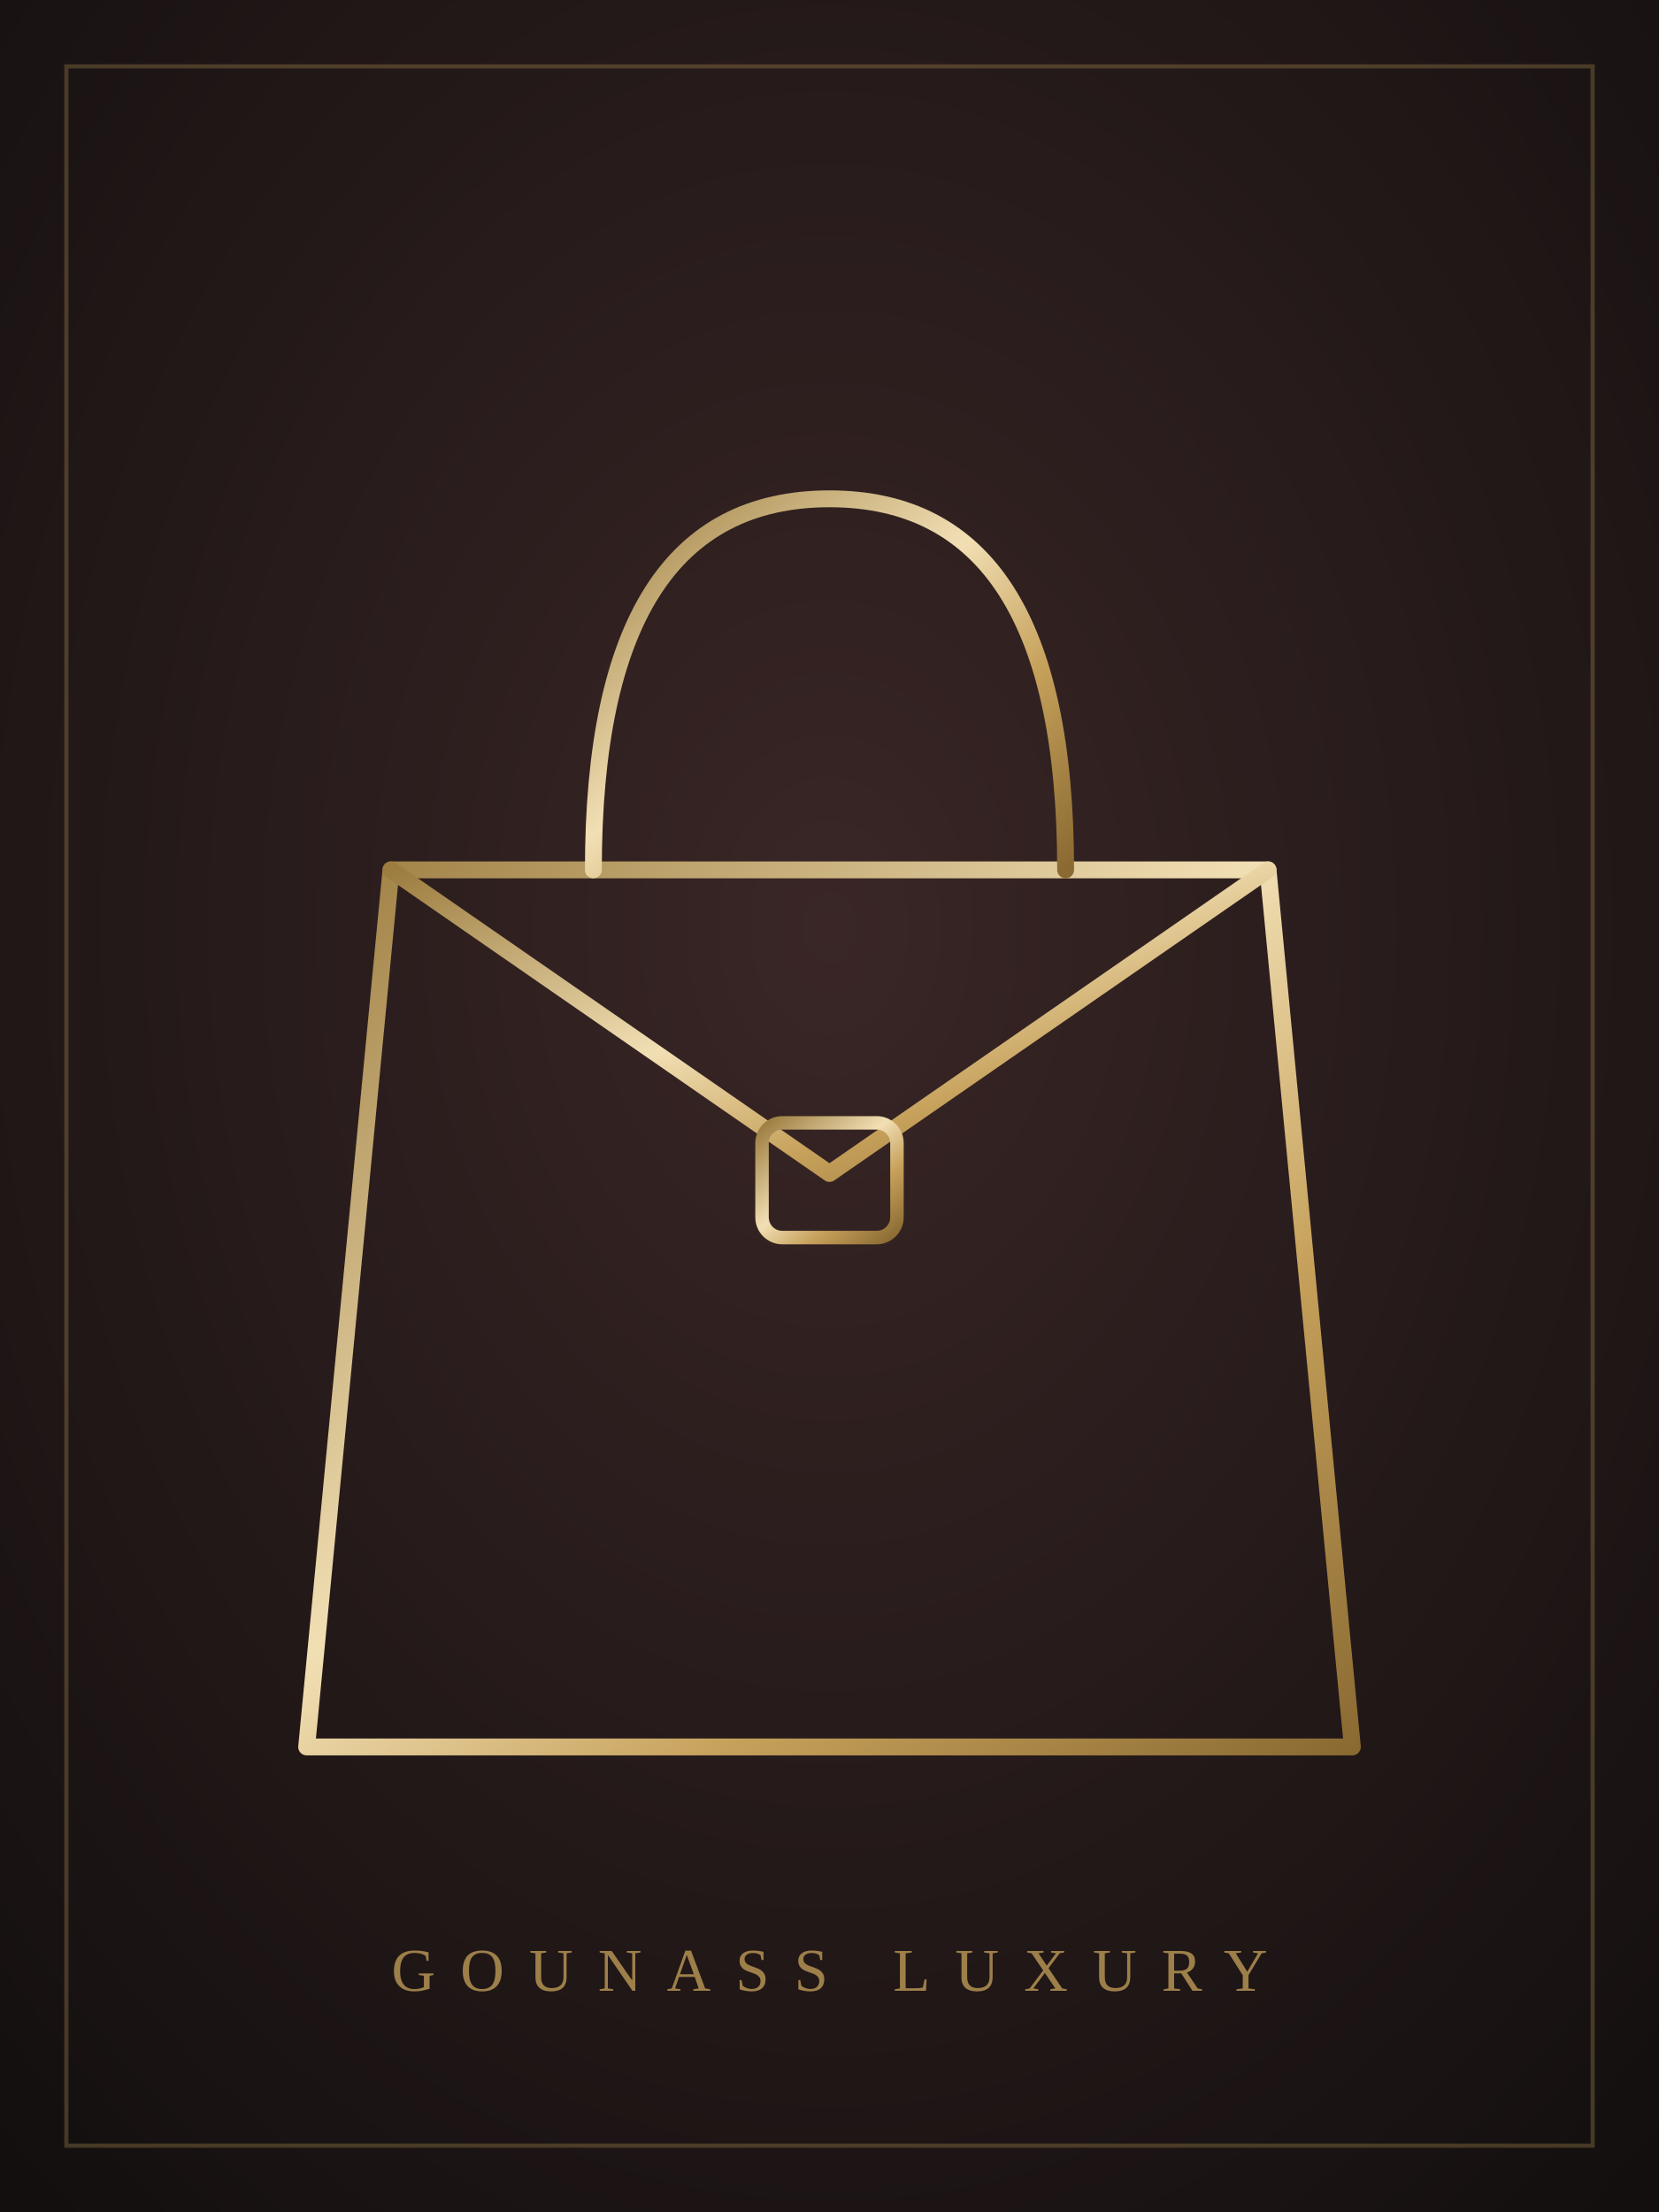
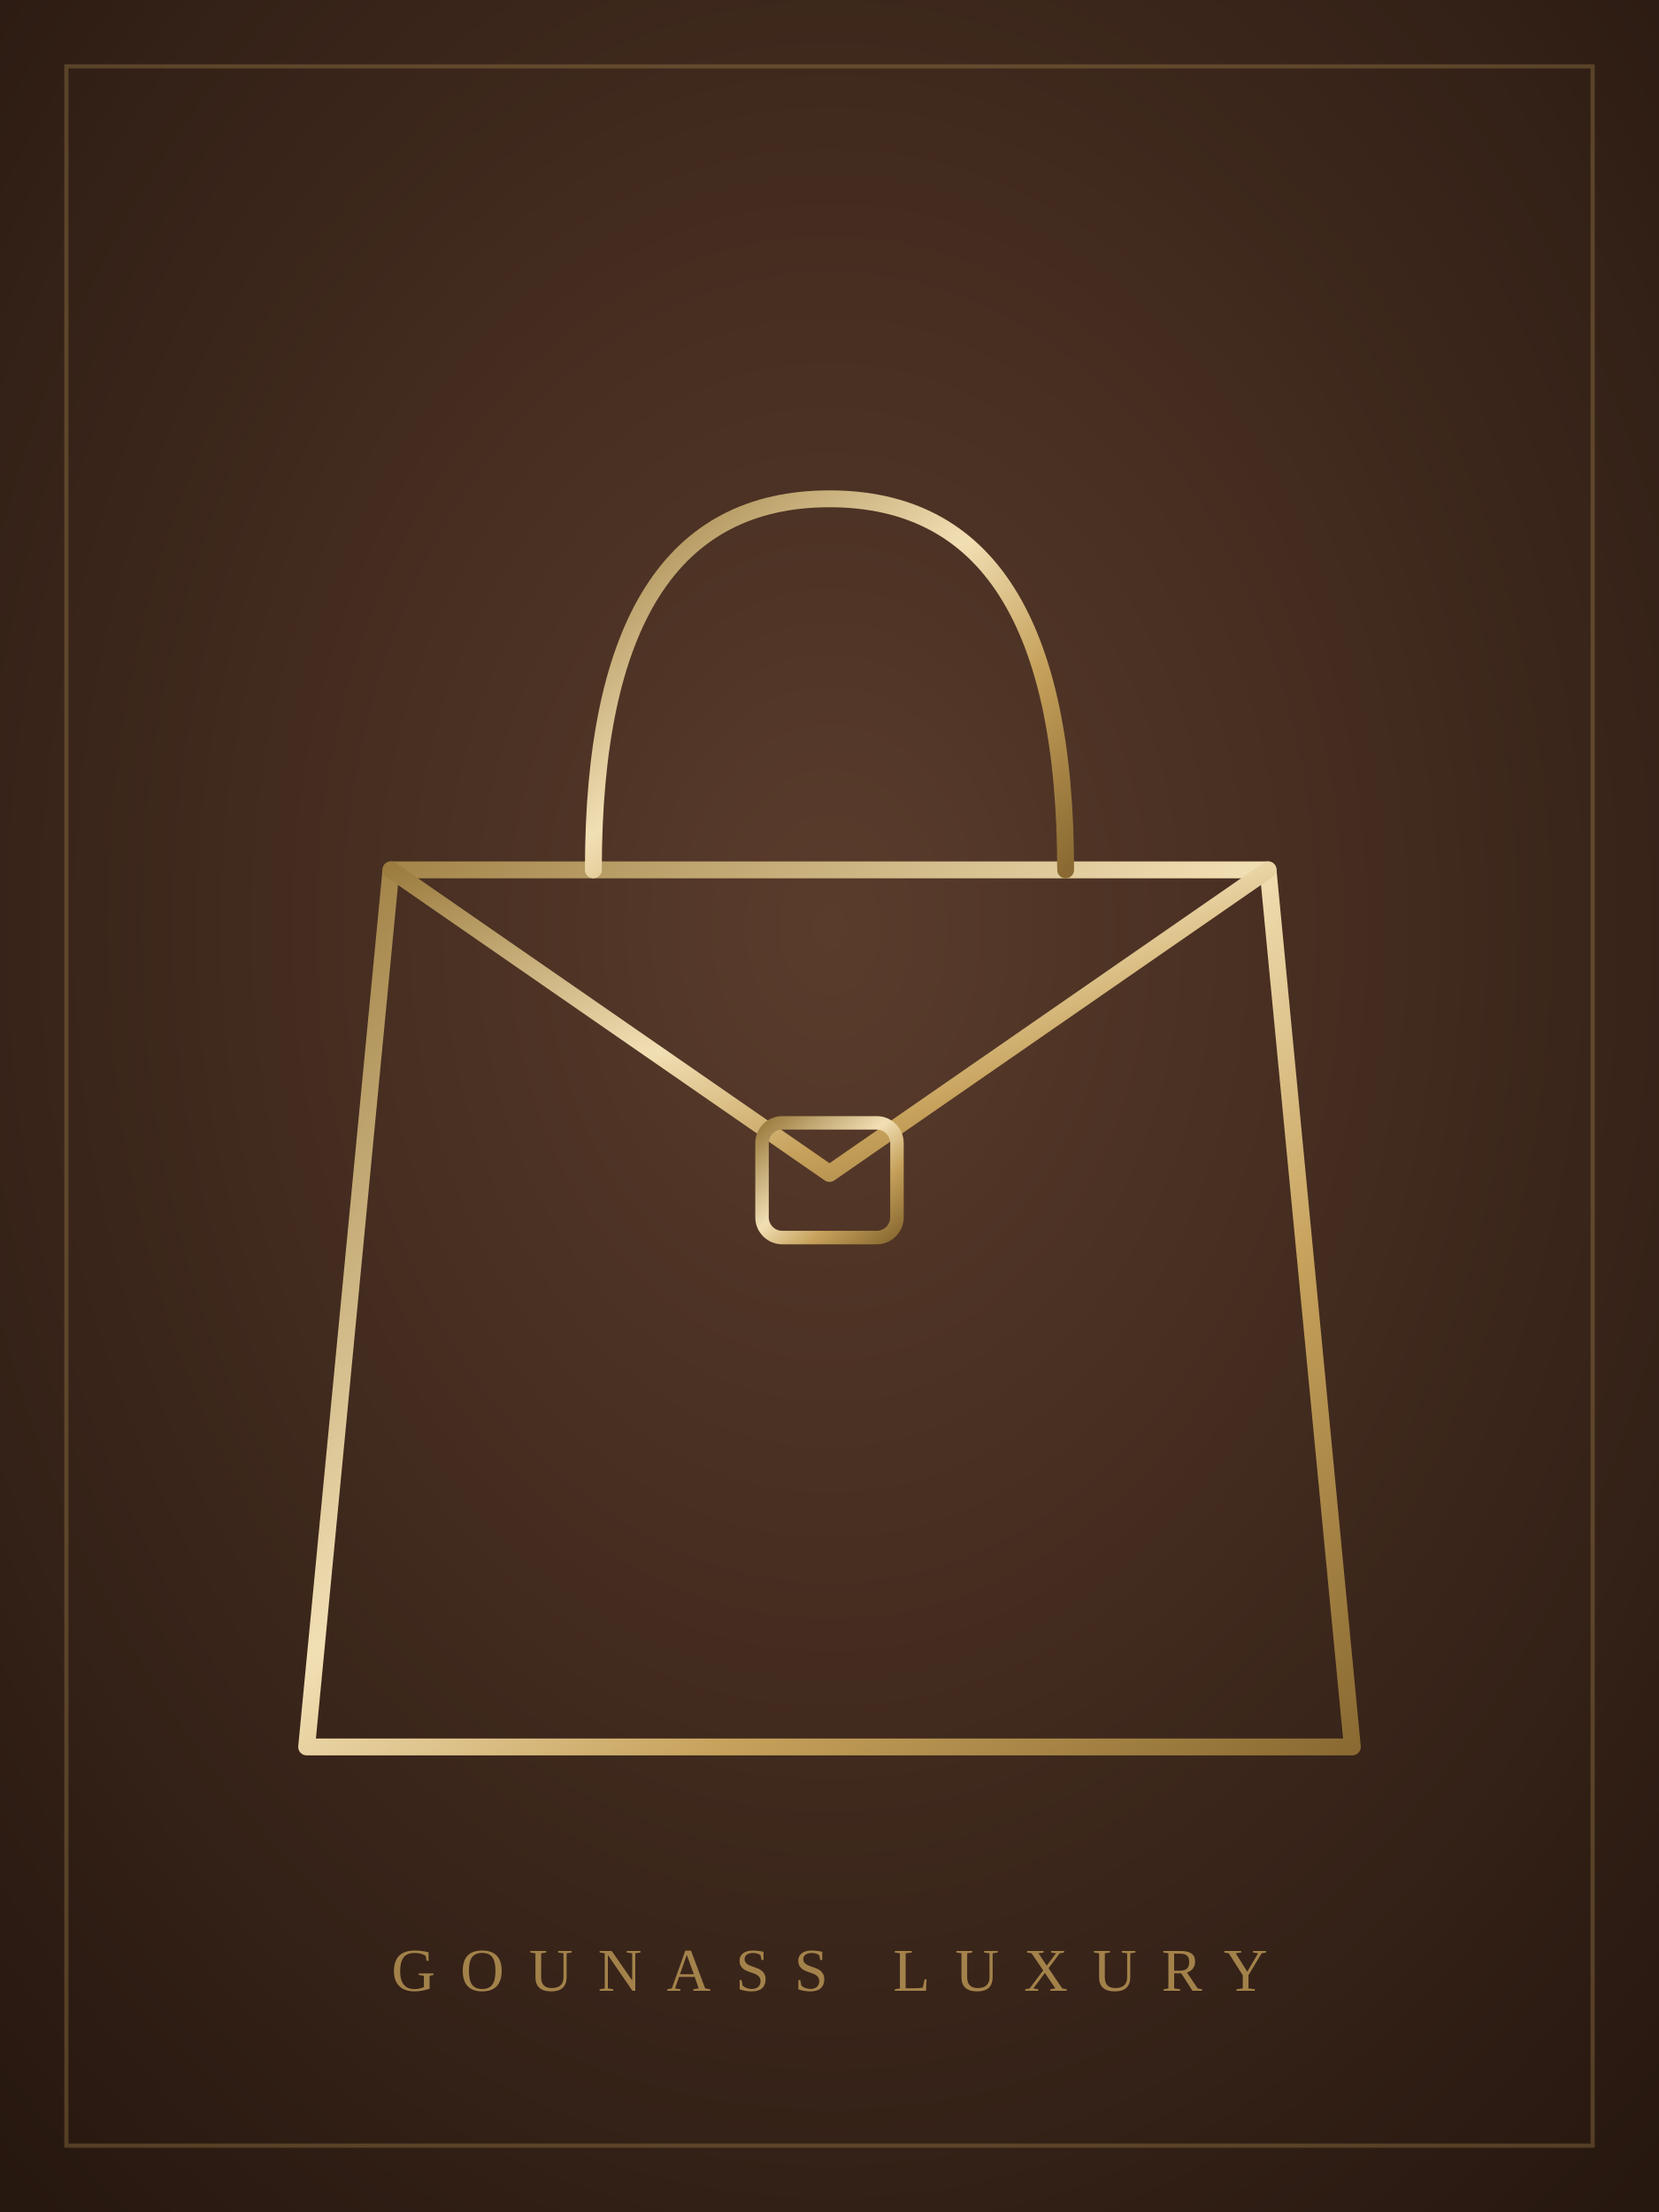
<svg xmlns="http://www.w3.org/2000/svg" viewBox="0 0 600 800" width="600" height="800">
  <defs>
    <radialGradient id="bg" cx="50%" cy="42%" r="75%">
-       <stop offset="0" stop-color="#3a2626" />
-       <stop offset="1" stop-color="#130f0f" />
+       <stop offset="0" stop-color="#5a3c2c" />
+       <stop offset="1" stop-color="#26170f" />
    </radialGradient>
    <linearGradient id="g" x1="0" y1="0" x2="1" y2="1">
      <stop offset="0" stop-color="#9C7C3F" />
      <stop offset=".45" stop-color="#F1DFB4" />
      <stop offset=".7" stop-color="#C6A15B" />
      <stop offset="1" stop-color="#8A6A32" />
    </linearGradient>
  </defs>
  <rect width="600" height="800" fill="url(#bg)" />
  <rect x="24" y="24" width="552" height="752" fill="none" stroke="#C6A15B" stroke-opacity=".28" stroke-width="1.5" />
  <g transform="translate(300 400) scale(1.22) translate(-300 -400)">
    <path fill="none" stroke="url(#g)" stroke-width="5" stroke-linecap="round" stroke-linejoin="round" d="M170 330 L430 330 L455 590 L145 590 Z" />
    <path fill="none" stroke="url(#g)" stroke-width="5" stroke-linecap="round" stroke-linejoin="round" d="M230 330 Q230 220 300 220 Q370 220 370 330" />
    <path fill="none" stroke="url(#g)" stroke-width="5" stroke-linecap="round" stroke-linejoin="round" d="M170 330 L300 420 L430 330" />
    <rect x="280" y="405" width="40" height="34" rx="6" fill="none" stroke="url(#g)" stroke-width="4" stroke-linecap="round" stroke-linejoin="round" />
  </g>
  <text x="300" y="720" text-anchor="middle" font-family="Georgia, 'Times New Roman', serif" font-size="22" letter-spacing="9" fill="#C6A15B" fill-opacity=".75">GOUNASS LUXURY</text>
</svg>
